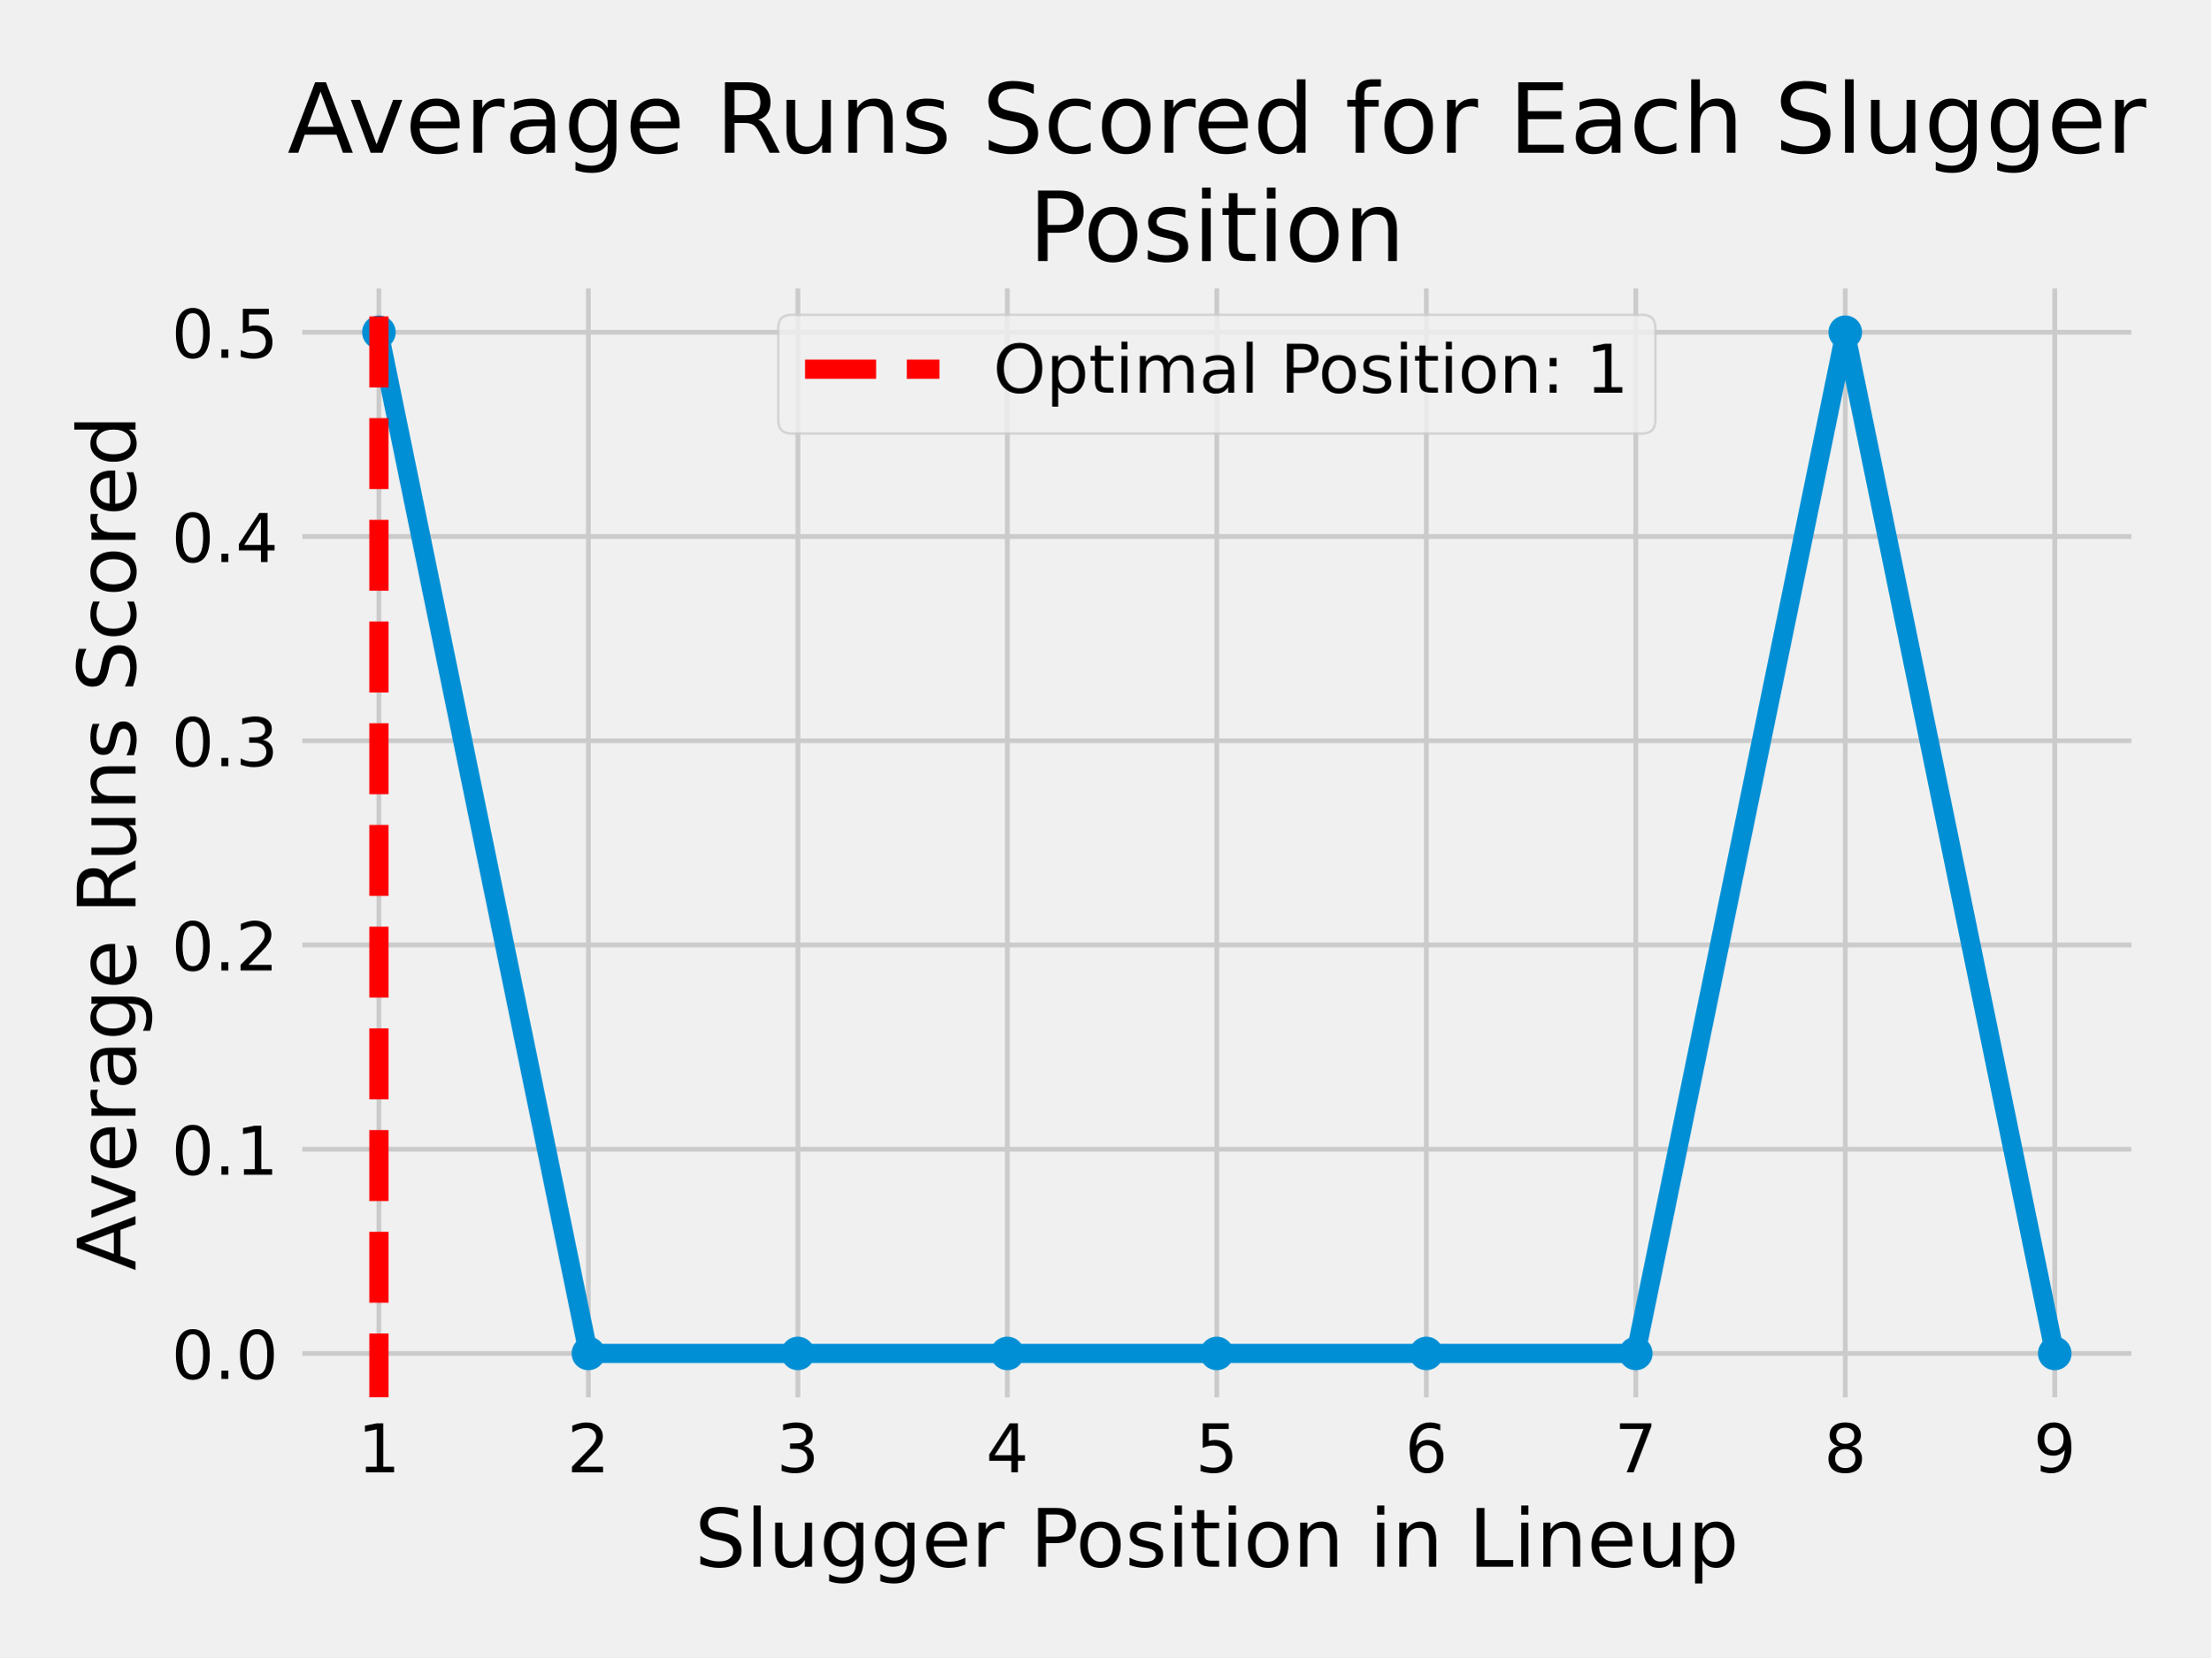
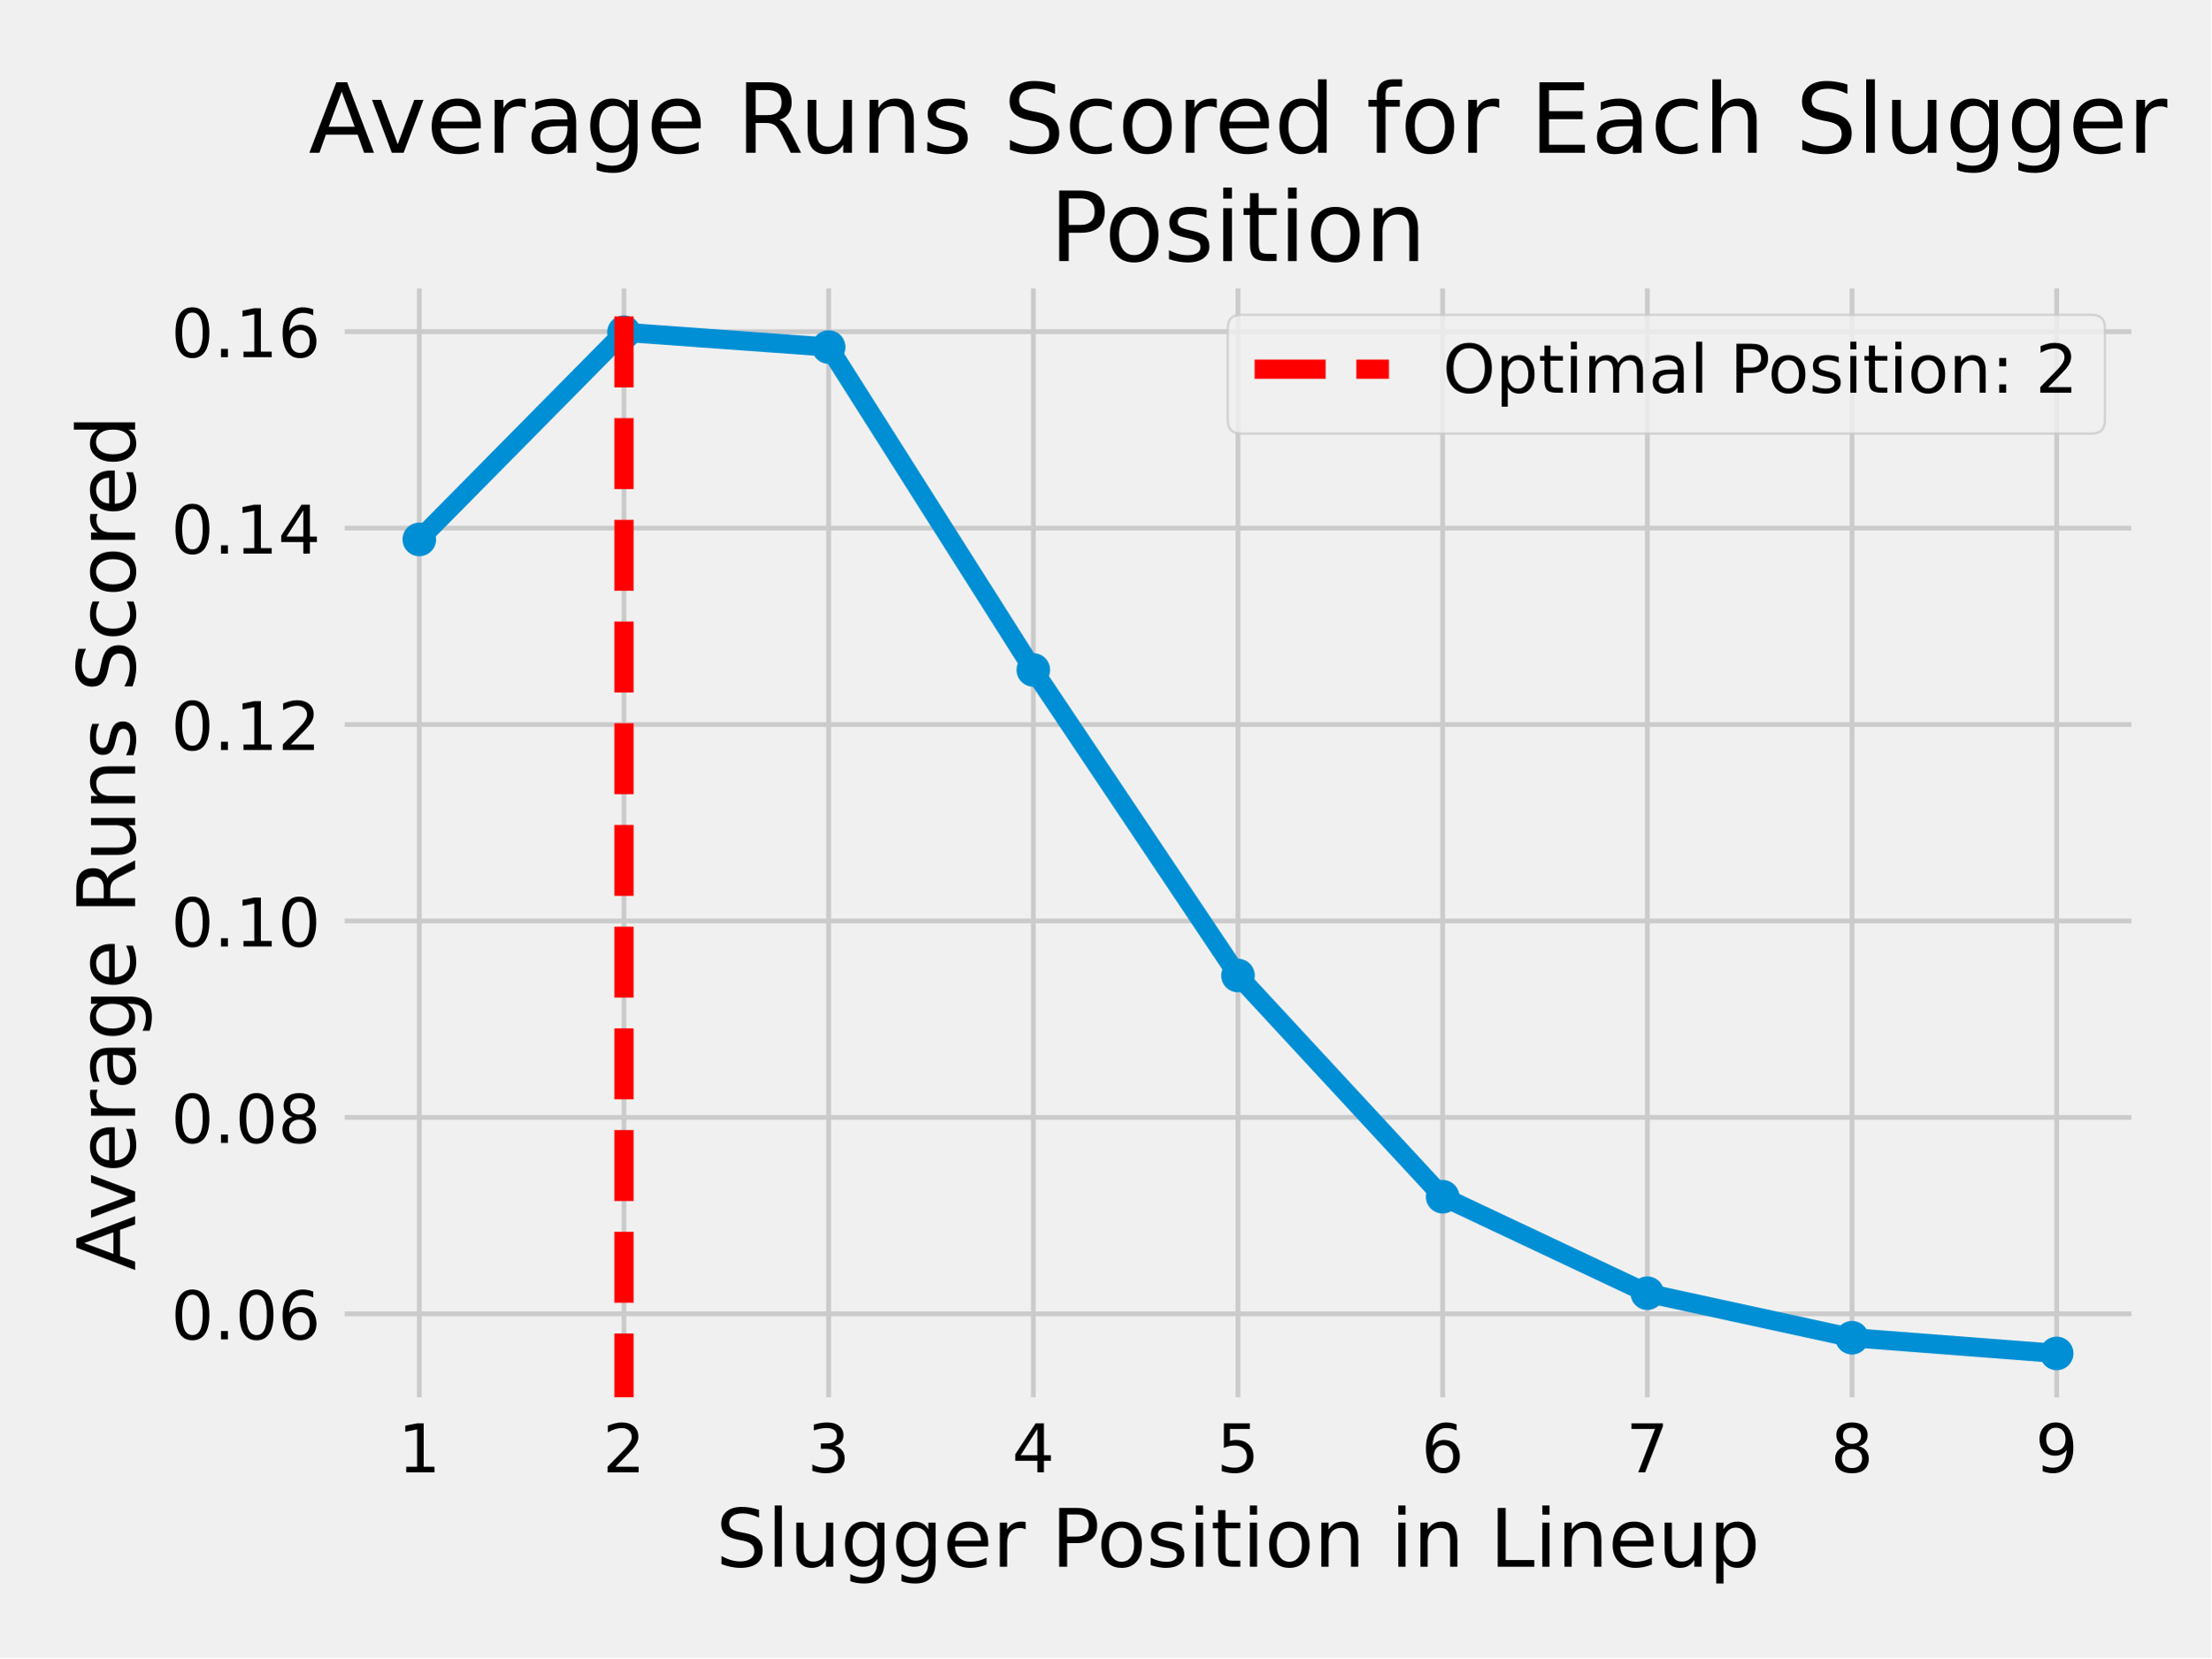
<svg xmlns="http://www.w3.org/2000/svg" xmlns:xlink="http://www.w3.org/1999/xlink" width="460.8pt" height="345.6pt" viewBox="0 0 460.8 345.6" version="1.1">
  <defs>
    <style type="text/css">*{stroke-linejoin: round; stroke-linecap: butt}</style>
  </defs>
  <g id="figure_1">
    <g id="patch_1">
      <path d="M 0 345.6  L 460.8 345.6  L 460.8 0  L 0 0  z " style="fill: #f0f0f0" />
    </g>
    <g id="axes_1">
      <g id="patch_2">
-         <path d="M 61.5 292.74  L 445.68 292.74  L 445.68 58.608  L 61.5 58.608  z " style="fill: #f0f0f0" />
+         <path d="M 70.32 292.74  L 445.68 292.74  L 445.68 58.608  L 70.32 58.608  z " style="fill: #f0f0f0" />
      </g>
      <g id="matplotlib.axis_1">
        <g id="xtick_1">
          <g id="line2d_1">
-             <path d="M 78.963 292.74  L 78.963 58.608  " clip-path="url(#pfc1c7e373d)" style="fill: none; stroke: #cbcbcb" />
+             <path d="M 87.382 292.74  L 87.382 58.608  " clip-path="url(#pea68a27472)" style="fill: none; stroke: #cbcbcb" />
          </g>
          <g id="line2d_2" />
          <g id="text_1">
-             <g transform="translate(74.50898 306.8778) scale(0.14 -0.14)">
+             <g transform="translate(82.92807 306.8778) scale(0.14 -0.14)">
              <defs>
                <path id="DejaVuSans-31" d="M 794 531  L 1825 531  L 1825 4091  L 703 3866  L 703 4441  L 1819 4666  L 2450 4666  L 2450 531  L 3481 531  L 3481 0  L 794 0  L 794 531  z " transform="scale(0.015625)" />
              </defs>
              <use xlink:href="#DejaVuSans-31" />
            </g>
          </g>
        </g>
        <g id="xtick_2">
          <g id="line2d_3">
-             <path d="M 122.62 292.74  L 122.62 58.608  " clip-path="url(#pfc1c7e373d)" style="fill: none; stroke: #cbcbcb" />
+             <path d="M 130.036 292.74  L 130.036 58.608  " clip-path="url(#pea68a27472)" style="fill: none; stroke: #cbcbcb" />
          </g>
          <g id="line2d_4" />
          <g id="text_2">
-             <g transform="translate(118.1658 306.8778) scale(0.14 -0.14)">
+             <g transform="translate(125.5826 306.8778) scale(0.14 -0.14)">
              <defs>
                <path id="DejaVuSans-32" d="M 1228 531  L 3431 531  L 3431 0  L 469 0  L 469 531  Q 828 903 1448 1529  Q 2069 2156 2228 2338  Q 2531 2678 2651 2914  Q 2772 3150 2772 3378  Q 2772 3750 2511 3984  Q 2250 4219 1831 4219  Q 1534 4219 1204 4116  Q 875 4013 500 3803  L 500 4441  Q 881 4594 1212 4672  Q 1544 4750 1819 4750  Q 2544 4750 2975 4387  Q 3406 4025 3406 3419  Q 3406 3131 3298 2873  Q 3191 2616 2906 2266  Q 2828 2175 2409 1742  Q 1991 1309 1228 531  z " transform="scale(0.015625)" />
              </defs>
              <use xlink:href="#DejaVuSans-32" />
            </g>
          </g>
        </g>
        <g id="xtick_3">
          <g id="line2d_5">
-             <path d="M 166.276 292.74  L 166.276 58.608  " clip-path="url(#pfc1c7e373d)" style="fill: none; stroke: #cbcbcb" />
+             <path d="M 172.691 292.74  L 172.691 58.608  " clip-path="url(#pea68a27472)" style="fill: none; stroke: #cbcbcb" />
          </g>
          <g id="line2d_6" />
          <g id="text_3">
-             <g transform="translate(161.8226 306.8778) scale(0.14 -0.14)">
+             <g transform="translate(168.2372 306.8778) scale(0.14 -0.14)">
              <defs>
                <path id="DejaVuSans-33" d="M 2597 2516  Q 3050 2419 3304 2112  Q 3559 1806 3559 1356  Q 3559 666 3084 287  Q 2609 -91 1734 -91  Q 1441 -91 1130 -33  Q 819 25 488 141  L 488 750  Q 750 597 1062 519  Q 1375 441 1716 441  Q 2309 441 2620 675  Q 2931 909 2931 1356  Q 2931 1769 2642 2001  Q 2353 2234 1838 2234  L 1294 2234  L 1294 2753  L 1863 2753  Q 2328 2753 2575 2939  Q 2822 3125 2822 3475  Q 2822 3834 2567 4026  Q 2313 4219 1838 4219  Q 1578 4219 1281 4162  Q 984 4106 628 3988  L 628 4550  Q 988 4650 1302 4700  Q 1616 4750 1894 4750  Q 2613 4750 3031 4423  Q 3450 4097 3450 3541  Q 3450 3153 3228 2886  Q 3006 2619 2597 2516  z " transform="scale(0.015625)" />
              </defs>
              <use xlink:href="#DejaVuSans-33" />
            </g>
          </g>
        </g>
        <g id="xtick_4">
          <g id="line2d_7">
-             <path d="M 209.933 292.74  L 209.933 58.608  " clip-path="url(#pfc1c7e373d)" style="fill: none; stroke: #cbcbcb" />
+             <path d="M 215.345 292.74  L 215.345 58.608  " clip-path="url(#pea68a27472)" style="fill: none; stroke: #cbcbcb" />
          </g>
          <g id="line2d_8" />
          <g id="text_4">
-             <g transform="translate(205.4794 306.8778) scale(0.14 -0.14)">
+             <g transform="translate(210.8917 306.8778) scale(0.14 -0.14)">
              <defs>
                <path id="DejaVuSans-34" d="M 2419 4116  L 825 1625  L 2419 1625  L 2419 4116  z M 2253 4666  L 3047 4666  L 3047 1625  L 3713 1625  L 3713 1100  L 3047 1100  L 3047 0  L 2419 0  L 2419 1100  L 313 1100  L 313 1709  L 2253 4666  z " transform="scale(0.015625)" />
              </defs>
              <use xlink:href="#DejaVuSans-34" />
            </g>
          </g>
        </g>
        <g id="xtick_5">
          <g id="line2d_9">
-             <path d="M 253.59 292.74  L 253.59 58.608  " clip-path="url(#pfc1c7e373d)" style="fill: none; stroke: #cbcbcb" />
+             <path d="M 258 292.74  L 258 58.608  " clip-path="url(#pea68a27472)" style="fill: none; stroke: #cbcbcb" />
          </g>
          <g id="line2d_10" />
          <g id="text_5">
-             <g transform="translate(249.1362 306.8778) scale(0.14 -0.14)">
+             <g transform="translate(253.5462 306.8778) scale(0.14 -0.14)">
              <defs>
                <path id="DejaVuSans-35" d="M 691 4666  L 3169 4666  L 3169 4134  L 1269 4134  L 1269 2991  Q 1406 3038 1543 3061  Q 1681 3084 1819 3084  Q 2600 3084 3056 2656  Q 3513 2228 3513 1497  Q 3513 744 3044 326  Q 2575 -91 1722 -91  Q 1428 -91 1123 -41  Q 819 9 494 109  L 494 744  Q 775 591 1075 516  Q 1375 441 1709 441  Q 2250 441 2565 725  Q 2881 1009 2881 1497  Q 2881 1984 2565 2268  Q 2250 2553 1709 2553  Q 1456 2553 1204 2497  Q 953 2441 691 2322  L 691 4666  z " transform="scale(0.015625)" />
              </defs>
              <use xlink:href="#DejaVuSans-35" />
            </g>
          </g>
        </g>
        <g id="xtick_6">
          <g id="line2d_11">
-             <path d="M 297.247 292.74  L 297.247 58.608  " clip-path="url(#pfc1c7e373d)" style="fill: none; stroke: #cbcbcb" />
+             <path d="M 300.655 292.74  L 300.655 58.608  " clip-path="url(#pea68a27472)" style="fill: none; stroke: #cbcbcb" />
          </g>
          <g id="line2d_12" />
          <g id="text_6">
-             <g transform="translate(292.7931 306.8778) scale(0.14 -0.14)">
+             <g transform="translate(296.2008 306.8778) scale(0.14 -0.14)">
              <defs>
                <path id="DejaVuSans-36" d="M 2113 2584  Q 1688 2584 1439 2293  Q 1191 2003 1191 1497  Q 1191 994 1439 701  Q 1688 409 2113 409  Q 2538 409 2786 701  Q 3034 994 3034 1497  Q 3034 2003 2786 2293  Q 2538 2584 2113 2584  z M 3366 4563  L 3366 3988  Q 3128 4100 2886 4159  Q 2644 4219 2406 4219  Q 1781 4219 1451 3797  Q 1122 3375 1075 2522  Q 1259 2794 1537 2939  Q 1816 3084 2150 3084  Q 2853 3084 3261 2657  Q 3669 2231 3669 1497  Q 3669 778 3244 343  Q 2819 -91 2113 -91  Q 1303 -91 875 529  Q 447 1150 447 2328  Q 447 3434 972 4092  Q 1497 4750 2381 4750  Q 2619 4750 2861 4703  Q 3103 4656 3366 4563  z " transform="scale(0.015625)" />
              </defs>
              <use xlink:href="#DejaVuSans-36" />
            </g>
          </g>
        </g>
        <g id="xtick_7">
          <g id="line2d_13">
-             <path d="M 340.904 292.74  L 340.904 58.608  " clip-path="url(#pfc1c7e373d)" style="fill: none; stroke: #cbcbcb" />
+             <path d="M 343.309 292.74  L 343.309 58.608  " clip-path="url(#pea68a27472)" style="fill: none; stroke: #cbcbcb" />
          </g>
          <g id="line2d_14" />
          <g id="text_7">
-             <g transform="translate(336.4499 306.8778) scale(0.14 -0.14)">
+             <g transform="translate(338.8553 306.8778) scale(0.14 -0.14)">
              <defs>
                <path id="DejaVuSans-37" d="M 525 4666  L 3525 4666  L 3525 4397  L 1831 0  L 1172 0  L 2766 4134  L 525 4134  L 525 4666  z " transform="scale(0.015625)" />
              </defs>
              <use xlink:href="#DejaVuSans-37" />
            </g>
          </g>
        </g>
        <g id="xtick_8">
          <g id="line2d_15">
-             <path d="M 384.56 292.74  L 384.56 58.608  " clip-path="url(#pfc1c7e373d)" style="fill: none; stroke: #cbcbcb" />
+             <path d="M 385.964 292.74  L 385.964 58.608  " clip-path="url(#pea68a27472)" style="fill: none; stroke: #cbcbcb" />
          </g>
          <g id="line2d_16" />
          <g id="text_8">
-             <g transform="translate(380.1067 306.8778) scale(0.14 -0.14)">
+             <g transform="translate(381.5099 306.8778) scale(0.14 -0.14)">
              <defs>
                <path id="DejaVuSans-38" d="M 2034 2216  Q 1584 2216 1326 1975  Q 1069 1734 1069 1313  Q 1069 891 1326 650  Q 1584 409 2034 409  Q 2484 409 2743 651  Q 3003 894 3003 1313  Q 3003 1734 2745 1975  Q 2488 2216 2034 2216  z M 1403 2484  Q 997 2584 770 2862  Q 544 3141 544 3541  Q 544 4100 942 4425  Q 1341 4750 2034 4750  Q 2731 4750 3128 4425  Q 3525 4100 3525 3541  Q 3525 3141 3298 2862  Q 3072 2584 2669 2484  Q 3125 2378 3379 2068  Q 3634 1759 3634 1313  Q 3634 634 3220 271  Q 2806 -91 2034 -91  Q 1263 -91 848 271  Q 434 634 434 1313  Q 434 1759 690 2068  Q 947 2378 1403 2484  z M 1172 3481  Q 1172 3119 1398 2916  Q 1625 2713 2034 2713  Q 2441 2713 2670 2916  Q 2900 3119 2900 3481  Q 2900 3844 2670 4047  Q 2441 4250 2034 4250  Q 1625 4250 1398 4047  Q 1172 3844 1172 3481  z " transform="scale(0.015625)" />
              </defs>
              <use xlink:href="#DejaVuSans-38" />
            </g>
          </g>
        </g>
        <g id="xtick_9">
          <g id="line2d_17">
-             <path d="M 428.217 292.74  L 428.217 58.608  " clip-path="url(#pfc1c7e373d)" style="fill: none; stroke: #cbcbcb" />
+             <path d="M 428.618 292.74  L 428.618 58.608  " clip-path="url(#pea68a27472)" style="fill: none; stroke: #cbcbcb" />
          </g>
          <g id="line2d_18" />
          <g id="text_9">
-             <g transform="translate(423.7635 306.8778) scale(0.14 -0.14)">
+             <g transform="translate(424.1644 306.8778) scale(0.14 -0.14)">
              <defs>
                <path id="DejaVuSans-39" d="M 703 97  L 703 672  Q 941 559 1184 500  Q 1428 441 1663 441  Q 2288 441 2617 861  Q 2947 1281 2994 2138  Q 2813 1869 2534 1725  Q 2256 1581 1919 1581  Q 1219 1581 811 2004  Q 403 2428 403 3163  Q 403 3881 828 4315  Q 1253 4750 1959 4750  Q 2769 4750 3195 4129  Q 3622 3509 3622 2328  Q 3622 1225 3098 567  Q 2575 -91 1691 -91  Q 1453 -91 1209 -44  Q 966 3 703 97  z M 1959 2075  Q 2384 2075 2632 2365  Q 2881 2656 2881 3163  Q 2881 3666 2632 3958  Q 2384 4250 1959 4250  Q 1534 4250 1286 3958  Q 1038 3666 1038 3163  Q 1038 2656 1286 2365  Q 1534 2075 1959 2075  z " transform="scale(0.015625)" />
              </defs>
              <use xlink:href="#DejaVuSans-39" />
            </g>
          </g>
        </g>
        <g id="text_10">
-           <g transform="translate(144.7851 326.5548) scale(0.168 -0.168)">
+           <g transform="translate(149.1951 326.5548) scale(0.168 -0.168)">
            <defs>
              <path id="DejaVuSans-53" d="M 3425 4513  L 3425 3897  Q 3066 4069 2747 4153  Q 2428 4238 2131 4238  Q 1616 4238 1336 4038  Q 1056 3838 1056 3469  Q 1056 3159 1242 3001  Q 1428 2844 1947 2747  L 2328 2669  Q 3034 2534 3370 2195  Q 3706 1856 3706 1288  Q 3706 609 3251 259  Q 2797 -91 1919 -91  Q 1588 -91 1214 -16  Q 841 59 441 206  L 441 856  Q 825 641 1194 531  Q 1563 422 1919 422  Q 2459 422 2753 634  Q 3047 847 3047 1241  Q 3047 1584 2836 1778  Q 2625 1972 2144 2069  L 1759 2144  Q 1053 2284 737 2584  Q 422 2884 422 3419  Q 422 4038 858 4394  Q 1294 4750 2059 4750  Q 2388 4750 2728 4690  Q 3069 4631 3425 4513  z " transform="scale(0.015625)" />
              <path id="DejaVuSans-6c" d="M 603 4863  L 1178 4863  L 1178 0  L 603 0  L 603 4863  z " transform="scale(0.015625)" />
              <path id="DejaVuSans-75" d="M 544 1381  L 544 3500  L 1119 3500  L 1119 1403  Q 1119 906 1312 657  Q 1506 409 1894 409  Q 2359 409 2629 706  Q 2900 1003 2900 1516  L 2900 3500  L 3475 3500  L 3475 0  L 2900 0  L 2900 538  Q 2691 219 2414 64  Q 2138 -91 1772 -91  Q 1169 -91 856 284  Q 544 659 544 1381  z M 1991 3584  L 1991 3584  z " transform="scale(0.015625)" />
              <path id="DejaVuSans-67" d="M 2906 1791  Q 2906 2416 2648 2759  Q 2391 3103 1925 3103  Q 1463 3103 1205 2759  Q 947 2416 947 1791  Q 947 1169 1205 825  Q 1463 481 1925 481  Q 2391 481 2648 825  Q 2906 1169 2906 1791  z M 3481 434  Q 3481 -459 3084 -895  Q 2688 -1331 1869 -1331  Q 1566 -1331 1297 -1286  Q 1028 -1241 775 -1147  L 775 -588  Q 1028 -725 1275 -790  Q 1522 -856 1778 -856  Q 2344 -856 2625 -561  Q 2906 -266 2906 331  L 2906 616  Q 2728 306 2450 153  Q 2172 0 1784 0  Q 1141 0 747 490  Q 353 981 353 1791  Q 353 2603 747 3093  Q 1141 3584 1784 3584  Q 2172 3584 2450 3431  Q 2728 3278 2906 2969  L 2906 3500  L 3481 3500  L 3481 434  z " transform="scale(0.015625)" />
              <path id="DejaVuSans-65" d="M 3597 1894  L 3597 1613  L 953 1613  Q 991 1019 1311 708  Q 1631 397 2203 397  Q 2534 397 2845 478  Q 3156 559 3463 722  L 3463 178  Q 3153 47 2828 -22  Q 2503 -91 2169 -91  Q 1331 -91 842 396  Q 353 884 353 1716  Q 353 2575 817 3079  Q 1281 3584 2069 3584  Q 2775 3584 3186 3129  Q 3597 2675 3597 1894  z M 3022 2063  Q 3016 2534 2758 2815  Q 2500 3097 2075 3097  Q 1594 3097 1305 2825  Q 1016 2553 972 2059  L 3022 2063  z " transform="scale(0.015625)" />
              <path id="DejaVuSans-72" d="M 2631 2963  Q 2534 3019 2420 3045  Q 2306 3072 2169 3072  Q 1681 3072 1420 2755  Q 1159 2438 1159 1844  L 1159 0  L 581 0  L 581 3500  L 1159 3500  L 1159 2956  Q 1341 3275 1631 3429  Q 1922 3584 2338 3584  Q 2397 3584 2469 3576  Q 2541 3569 2628 3553  L 2631 2963  z " transform="scale(0.015625)" />
              <path id="DejaVuSans-20" transform="scale(0.015625)" />
              <path id="DejaVuSans-50" d="M 1259 4147  L 1259 2394  L 2053 2394  Q 2494 2394 2734 2622  Q 2975 2850 2975 3272  Q 2975 3691 2734 3919  Q 2494 4147 2053 4147  L 1259 4147  z M 628 4666  L 2053 4666  Q 2838 4666 3239 4311  Q 3641 3956 3641 3272  Q 3641 2581 3239 2228  Q 2838 1875 2053 1875  L 1259 1875  L 1259 0  L 628 0  L 628 4666  z " transform="scale(0.015625)" />
              <path id="DejaVuSans-6f" d="M 1959 3097  Q 1497 3097 1228 2736  Q 959 2375 959 1747  Q 959 1119 1226 758  Q 1494 397 1959 397  Q 2419 397 2687 759  Q 2956 1122 2956 1747  Q 2956 2369 2687 2733  Q 2419 3097 1959 3097  z M 1959 3584  Q 2709 3584 3137 3096  Q 3566 2609 3566 1747  Q 3566 888 3137 398  Q 2709 -91 1959 -91  Q 1206 -91 779 398  Q 353 888 353 1747  Q 353 2609 779 3096  Q 1206 3584 1959 3584  z " transform="scale(0.015625)" />
              <path id="DejaVuSans-73" d="M 2834 3397  L 2834 2853  Q 2591 2978 2328 3040  Q 2066 3103 1784 3103  Q 1356 3103 1142 2972  Q 928 2841 928 2578  Q 928 2378 1081 2264  Q 1234 2150 1697 2047  L 1894 2003  Q 2506 1872 2764 1633  Q 3022 1394 3022 966  Q 3022 478 2636 193  Q 2250 -91 1575 -91  Q 1294 -91 989 -36  Q 684 19 347 128  L 347 722  Q 666 556 975 473  Q 1284 391 1588 391  Q 1994 391 2212 530  Q 2431 669 2431 922  Q 2431 1156 2273 1281  Q 2116 1406 1581 1522  L 1381 1569  Q 847 1681 609 1914  Q 372 2147 372 2553  Q 372 3047 722 3315  Q 1072 3584 1716 3584  Q 2034 3584 2315 3537  Q 2597 3491 2834 3397  z " transform="scale(0.015625)" />
              <path id="DejaVuSans-69" d="M 603 3500  L 1178 3500  L 1178 0  L 603 0  L 603 3500  z M 603 4863  L 1178 4863  L 1178 4134  L 603 4134  L 603 4863  z " transform="scale(0.015625)" />
              <path id="DejaVuSans-74" d="M 1172 4494  L 1172 3500  L 2356 3500  L 2356 3053  L 1172 3053  L 1172 1153  Q 1172 725 1289 603  Q 1406 481 1766 481  L 2356 481  L 2356 0  L 1766 0  Q 1100 0 847 248  Q 594 497 594 1153  L 594 3053  L 172 3053  L 172 3500  L 594 3500  L 594 4494  L 1172 4494  z " transform="scale(0.015625)" />
              <path id="DejaVuSans-6e" d="M 3513 2113  L 3513 0  L 2938 0  L 2938 2094  Q 2938 2591 2744 2837  Q 2550 3084 2163 3084  Q 1697 3084 1428 2787  Q 1159 2491 1159 1978  L 1159 0  L 581 0  L 581 3500  L 1159 3500  L 1159 2956  Q 1366 3272 1645 3428  Q 1925 3584 2291 3584  Q 2894 3584 3203 3211  Q 3513 2838 3513 2113  z " transform="scale(0.015625)" />
              <path id="DejaVuSans-4c" d="M 628 4666  L 1259 4666  L 1259 531  L 3531 531  L 3531 0  L 628 0  L 628 4666  z " transform="scale(0.015625)" />
              <path id="DejaVuSans-70" d="M 1159 525  L 1159 -1331  L 581 -1331  L 581 3500  L 1159 3500  L 1159 2969  Q 1341 3281 1617 3432  Q 1894 3584 2278 3584  Q 2916 3584 3314 3078  Q 3713 2572 3713 1747  Q 3713 922 3314 415  Q 2916 -91 2278 -91  Q 1894 -91 1617 61  Q 1341 213 1159 525  z M 3116 1747  Q 3116 2381 2855 2742  Q 2594 3103 2138 3103  Q 1681 3103 1420 2742  Q 1159 2381 1159 1747  Q 1159 1113 1420 752  Q 1681 391 2138 391  Q 2594 391 2855 752  Q 3116 1113 3116 1747  z " transform="scale(0.015625)" />
            </defs>
            <use xlink:href="#DejaVuSans-53" />
            <use xlink:href="#DejaVuSans-6c" x="63.477" />
            <use xlink:href="#DejaVuSans-75" x="91.26" />
            <use xlink:href="#DejaVuSans-67" x="154.639" />
            <use xlink:href="#DejaVuSans-67" x="218.115" />
            <use xlink:href="#DejaVuSans-65" x="281.592" />
            <use xlink:href="#DejaVuSans-72" x="343.115" />
            <use xlink:href="#DejaVuSans-20" x="384.229" />
            <use xlink:href="#DejaVuSans-50" x="416.016" />
            <use xlink:href="#DejaVuSans-6f" x="472.693" />
            <use xlink:href="#DejaVuSans-73" x="533.875" />
            <use xlink:href="#DejaVuSans-69" x="585.975" />
            <use xlink:href="#DejaVuSans-74" x="613.758" />
            <use xlink:href="#DejaVuSans-69" x="652.967" />
            <use xlink:href="#DejaVuSans-6f" x="680.75" />
            <use xlink:href="#DejaVuSans-6e" x="741.932" />
            <use xlink:href="#DejaVuSans-20" x="805.311" />
            <use xlink:href="#DejaVuSans-69" x="837.098" />
            <use xlink:href="#DejaVuSans-6e" x="864.881" />
            <use xlink:href="#DejaVuSans-20" x="928.26" />
            <use xlink:href="#DejaVuSans-4c" x="960.047" />
            <use xlink:href="#DejaVuSans-69" x="1015.76" />
            <use xlink:href="#DejaVuSans-6e" x="1043.543" />
            <use xlink:href="#DejaVuSans-65" x="1106.922" />
            <use xlink:href="#DejaVuSans-75" x="1168.445" />
            <use xlink:href="#DejaVuSans-70" x="1231.824" />
          </g>
        </g>
      </g>
      <g id="matplotlib.axis_2">
        <g id="ytick_1">
          <g id="line2d_19">
-             <path d="M 61.5 282.098  L 445.68 282.098  " clip-path="url(#pfc1c7e373d)" style="fill: none; stroke: #cbcbcb" />
+             <path d="M 70.32 273.848  L 445.68 273.848  " clip-path="url(#pea68a27472)" style="fill: none; stroke: #cbcbcb" />
          </g>
          <g id="line2d_20" />
          <g id="text_11">
-             <g transform="translate(35.73562 287.4165) scale(0.14 -0.14)">
+             <g transform="translate(35.64813 279.1672) scale(0.14 -0.14)">
              <defs>
                <path id="DejaVuSans-30" d="M 2034 4250  Q 1547 4250 1301 3770  Q 1056 3291 1056 2328  Q 1056 1369 1301 889  Q 1547 409 2034 409  Q 2525 409 2770 889  Q 3016 1369 3016 2328  Q 3016 3291 2770 3770  Q 2525 4250 2034 4250  z M 2034 4750  Q 2819 4750 3233 4129  Q 3647 3509 3647 2328  Q 3647 1150 3233 529  Q 2819 -91 2034 -91  Q 1250 -91 836 529  Q 422 1150 422 2328  Q 422 3509 836 4129  Q 1250 4750 2034 4750  z " transform="scale(0.015625)" />
                <path id="DejaVuSans-2e" d="M 684 794  L 1344 794  L 1344 0  L 684 0  L 684 794  z " transform="scale(0.015625)" />
              </defs>
              <use xlink:href="#DejaVuSans-30" />
              <use xlink:href="#DejaVuSans-2e" x="63.623" />
              <use xlink:href="#DejaVuSans-30" x="95.41" />
+               <use xlink:href="#DejaVuSans-36" x="159.033" />
            </g>
          </g>
        </g>
        <g id="ytick_2">
          <g id="line2d_21">
-             <path d="M 61.5 239.528  L 445.68 239.528  " clip-path="url(#pfc1c7e373d)" style="fill: none; stroke: #cbcbcb" />
+             <path d="M 70.32 232.903  L 445.68 232.903  " clip-path="url(#pea68a27472)" style="fill: none; stroke: #cbcbcb" />
          </g>
          <g id="line2d_22" />
          <g id="text_12">
-             <g transform="translate(35.73562 244.8471) scale(0.14 -0.14)">
-               <use xlink:href="#DejaVuSans-30" />
-               <use xlink:href="#DejaVuSans-2e" x="63.623" />
-               <use xlink:href="#DejaVuSans-31" x="95.41" />
+             <g transform="translate(35.64813 238.2222) scale(0.14 -0.14)">
+               <use xlink:href="#DejaVuSans-30" />
+               <use xlink:href="#DejaVuSans-2e" x="63.623" />
+               <use xlink:href="#DejaVuSans-30" x="95.41" />
+               <use xlink:href="#DejaVuSans-38" x="159.033" />
            </g>
          </g>
        </g>
        <g id="ytick_3">
          <g id="line2d_23">
-             <path d="M 61.5 196.959  L 445.68 196.959  " clip-path="url(#pfc1c7e373d)" style="fill: none; stroke: #cbcbcb" />
+             <path d="M 70.32 191.958  L 445.68 191.958  " clip-path="url(#pea68a27472)" style="fill: none; stroke: #cbcbcb" />
          </g>
          <g id="line2d_24" />
          <g id="text_13">
-             <g transform="translate(35.73562 202.2776) scale(0.14 -0.14)">
-               <use xlink:href="#DejaVuSans-30" />
-               <use xlink:href="#DejaVuSans-2e" x="63.623" />
-               <use xlink:href="#DejaVuSans-32" x="95.41" />
+             <g transform="translate(35.64813 197.2772) scale(0.14 -0.14)">
+               <use xlink:href="#DejaVuSans-30" />
+               <use xlink:href="#DejaVuSans-2e" x="63.623" />
+               <use xlink:href="#DejaVuSans-31" x="95.41" />
+               <use xlink:href="#DejaVuSans-30" x="159.033" />
            </g>
          </g>
        </g>
        <g id="ytick_4">
          <g id="line2d_25">
-             <path d="M 61.5 154.389  L 445.68 154.389  " clip-path="url(#pfc1c7e373d)" style="fill: none; stroke: #cbcbcb" />
+             <path d="M 70.32 151.013  L 445.68 151.013  " clip-path="url(#pea68a27472)" style="fill: none; stroke: #cbcbcb" />
          </g>
          <g id="line2d_26" />
          <g id="text_14">
-             <g transform="translate(35.73562 159.7082) scale(0.14 -0.14)">
-               <use xlink:href="#DejaVuSans-30" />
-               <use xlink:href="#DejaVuSans-2e" x="63.623" />
-               <use xlink:href="#DejaVuSans-33" x="95.41" />
+             <g transform="translate(35.64813 156.3323) scale(0.14 -0.14)">
+               <use xlink:href="#DejaVuSans-30" />
+               <use xlink:href="#DejaVuSans-2e" x="63.623" />
+               <use xlink:href="#DejaVuSans-31" x="95.41" />
+               <use xlink:href="#DejaVuSans-32" x="159.033" />
            </g>
          </g>
        </g>
        <g id="ytick_5">
          <g id="line2d_27">
-             <path d="M 61.5 111.82  L 445.68 111.82  " clip-path="url(#pfc1c7e373d)" style="fill: none; stroke: #cbcbcb" />
+             <path d="M 70.32 110.068  L 445.68 110.068  " clip-path="url(#pea68a27472)" style="fill: none; stroke: #cbcbcb" />
          </g>
          <g id="line2d_28" />
          <g id="text_15">
-             <g transform="translate(35.73562 117.1387) scale(0.14 -0.14)">
-               <use xlink:href="#DejaVuSans-30" />
-               <use xlink:href="#DejaVuSans-2e" x="63.623" />
-               <use xlink:href="#DejaVuSans-34" x="95.41" />
+             <g transform="translate(35.64813 115.3873) scale(0.14 -0.14)">
+               <use xlink:href="#DejaVuSans-30" />
+               <use xlink:href="#DejaVuSans-2e" x="63.623" />
+               <use xlink:href="#DejaVuSans-31" x="95.41" />
+               <use xlink:href="#DejaVuSans-34" x="159.033" />
            </g>
          </g>
        </g>
        <g id="ytick_6">
          <g id="line2d_29">
-             <path d="M 61.5 69.25  L 445.68 69.25  " clip-path="url(#pfc1c7e373d)" style="fill: none; stroke: #cbcbcb" />
+             <path d="M 70.32 69.123  L 445.68 69.123  " clip-path="url(#pea68a27472)" style="fill: none; stroke: #cbcbcb" />
          </g>
          <g id="line2d_30" />
          <g id="text_16">
-             <g transform="translate(35.73562 74.56927) scale(0.14 -0.14)">
-               <use xlink:href="#DejaVuSans-30" />
-               <use xlink:href="#DejaVuSans-2e" x="63.623" />
-               <use xlink:href="#DejaVuSans-35" x="95.41" />
+             <g transform="translate(35.64813 74.44234) scale(0.14 -0.14)">
+               <use xlink:href="#DejaVuSans-30" />
+               <use xlink:href="#DejaVuSans-2e" x="63.623" />
+               <use xlink:href="#DejaVuSans-31" x="95.41" />
+               <use xlink:href="#DejaVuSans-36" x="159.033" />
            </g>
          </g>
        </g>
        <g id="text_17">
-           <g transform="translate(28.24175 264.8466) rotate(-90) scale(0.168 -0.168)">
+           <g transform="translate(28.15425 264.8466) rotate(-90) scale(0.168 -0.168)">
            <defs>
              <path id="DejaVuSans-41" d="M 2188 4044  L 1331 1722  L 3047 1722  L 2188 4044  z M 1831 4666  L 2547 4666  L 4325 0  L 3669 0  L 3244 1197  L 1141 1197  L 716 0  L 50 0  L 1831 4666  z " transform="scale(0.015625)" />
              <path id="DejaVuSans-76" d="M 191 3500  L 800 3500  L 1894 563  L 2988 3500  L 3597 3500  L 2284 0  L 1503 0  L 191 3500  z " transform="scale(0.015625)" />
              <path id="DejaVuSans-61" d="M 2194 1759  Q 1497 1759 1228 1600  Q 959 1441 959 1056  Q 959 750 1161 570  Q 1363 391 1709 391  Q 2188 391 2477 730  Q 2766 1069 2766 1631  L 2766 1759  L 2194 1759  z M 3341 1997  L 3341 0  L 2766 0  L 2766 531  Q 2569 213 2275 61  Q 1981 -91 1556 -91  Q 1019 -91 701 211  Q 384 513 384 1019  Q 384 1609 779 1909  Q 1175 2209 1959 2209  L 2766 2209  L 2766 2266  Q 2766 2663 2505 2880  Q 2244 3097 1772 3097  Q 1472 3097 1187 3025  Q 903 2953 641 2809  L 641 3341  Q 956 3463 1253 3523  Q 1550 3584 1831 3584  Q 2591 3584 2966 3190  Q 3341 2797 3341 1997  z " transform="scale(0.015625)" />
              <path id="DejaVuSans-52" d="M 2841 2188  Q 3044 2119 3236 1894  Q 3428 1669 3622 1275  L 4263 0  L 3584 0  L 2988 1197  Q 2756 1666 2539 1819  Q 2322 1972 1947 1972  L 1259 1972  L 1259 0  L 628 0  L 628 4666  L 2053 4666  Q 2853 4666 3247 4331  Q 3641 3997 3641 3322  Q 3641 2881 3436 2590  Q 3231 2300 2841 2188  z M 1259 4147  L 1259 2491  L 2053 2491  Q 2509 2491 2742 2702  Q 2975 2913 2975 3322  Q 2975 3731 2742 3939  Q 2509 4147 2053 4147  L 1259 4147  z " transform="scale(0.015625)" />
              <path id="DejaVuSans-63" d="M 3122 3366  L 3122 2828  Q 2878 2963 2633 3030  Q 2388 3097 2138 3097  Q 1578 3097 1268 2742  Q 959 2388 959 1747  Q 959 1106 1268 751  Q 1578 397 2138 397  Q 2388 397 2633 464  Q 2878 531 3122 666  L 3122 134  Q 2881 22 2623 -34  Q 2366 -91 2075 -91  Q 1284 -91 818 406  Q 353 903 353 1747  Q 353 2603 823 3093  Q 1294 3584 2113 3584  Q 2378 3584 2631 3529  Q 2884 3475 3122 3366  z " transform="scale(0.015625)" />
              <path id="DejaVuSans-64" d="M 2906 2969  L 2906 4863  L 3481 4863  L 3481 0  L 2906 0  L 2906 525  Q 2725 213 2448 61  Q 2172 -91 1784 -91  Q 1150 -91 751 415  Q 353 922 353 1747  Q 353 2572 751 3078  Q 1150 3584 1784 3584  Q 2172 3584 2448 3432  Q 2725 3281 2906 2969  z M 947 1747  Q 947 1113 1208 752  Q 1469 391 1925 391  Q 2381 391 2643 752  Q 2906 1113 2906 1747  Q 2906 2381 2643 2742  Q 2381 3103 1925 3103  Q 1469 3103 1208 2742  Q 947 2381 947 1747  z " transform="scale(0.015625)" />
            </defs>
            <use xlink:href="#DejaVuSans-41" />
            <use xlink:href="#DejaVuSans-76" x="62.533" />
            <use xlink:href="#DejaVuSans-65" x="121.713" />
            <use xlink:href="#DejaVuSans-72" x="183.236" />
            <use xlink:href="#DejaVuSans-61" x="224.35" />
            <use xlink:href="#DejaVuSans-67" x="285.629" />
            <use xlink:href="#DejaVuSans-65" x="349.105" />
            <use xlink:href="#DejaVuSans-20" x="410.629" />
            <use xlink:href="#DejaVuSans-52" x="442.416" />
            <use xlink:href="#DejaVuSans-75" x="507.398" />
            <use xlink:href="#DejaVuSans-6e" x="570.777" />
            <use xlink:href="#DejaVuSans-73" x="634.156" />
            <use xlink:href="#DejaVuSans-20" x="686.256" />
            <use xlink:href="#DejaVuSans-53" x="718.043" />
            <use xlink:href="#DejaVuSans-63" x="781.52" />
            <use xlink:href="#DejaVuSans-6f" x="836.5" />
            <use xlink:href="#DejaVuSans-72" x="897.682" />
            <use xlink:href="#DejaVuSans-65" x="936.545" />
            <use xlink:href="#DejaVuSans-64" x="998.068" />
          </g>
        </g>
      </g>
      <g id="line2d_31">
-         <path d="M 78.963 69.25  L 122.62 282.098  L 166.276 282.098  L 209.933 282.098  L 253.59 282.098  L 297.247 282.098  L 340.904 282.098  L 384.56 69.25  L 428.217 282.098  " clip-path="url(#pfc1c7e373d)" style="fill: none; stroke: #008fd5; stroke-width: 4" />
+         <path d="M 87.382 112.43  L 130.036 69.25  L 172.691 72.339  L 215.345 139.635  L 258 203.333  L 300.655 249.437  L 343.309 269.549  L 385.964 278.825  L 428.618 282.098  " clip-path="url(#pea68a27472)" style="fill: none; stroke: #008fd5; stroke-width: 4" />
        <defs>
-           <path id="m44c42d124b" d="M 0 3  C 0.796 3 1.559 2.684 2.121 2.121  C 2.684 1.559 3 0.796 3 0  C 3 -0.796 2.684 -1.559 2.121 -2.121  C 1.559 -2.684 0.796 -3 0 -3  C -0.796 -3 -1.559 -2.684 -2.121 -2.121  C -2.684 -1.559 -3 -0.796 -3 0  C -3 0.796 -2.684 1.559 -2.121 2.121  C -1.559 2.684 -0.796 3 0 3  z " style="stroke: #008fd5" />
+           <path id="m909d0eb489" d="M 0 3  C 0.796 3 1.559 2.684 2.121 2.121  C 2.684 1.559 3 0.796 3 0  C 3 -0.796 2.684 -1.559 2.121 -2.121  C 1.559 -2.684 0.796 -3 0 -3  C -0.796 -3 -1.559 -2.684 -2.121 -2.121  C -2.684 -1.559 -3 -0.796 -3 0  C -3 0.796 -2.684 1.559 -2.121 2.121  C -1.559 2.684 -0.796 3 0 3  z " style="stroke: #008fd5" />
        </defs>
-         <g clip-path="url(#pfc1c7e373d)">
-           <use xlink:href="#m44c42d124b" x="78.963" y="69.25" style="fill: #008fd5; stroke: #008fd5" />
-           <use xlink:href="#m44c42d124b" x="122.62" y="282.098" style="fill: #008fd5; stroke: #008fd5" />
-           <use xlink:href="#m44c42d124b" x="166.276" y="282.098" style="fill: #008fd5; stroke: #008fd5" />
-           <use xlink:href="#m44c42d124b" x="209.933" y="282.098" style="fill: #008fd5; stroke: #008fd5" />
-           <use xlink:href="#m44c42d124b" x="253.59" y="282.098" style="fill: #008fd5; stroke: #008fd5" />
-           <use xlink:href="#m44c42d124b" x="297.247" y="282.098" style="fill: #008fd5; stroke: #008fd5" />
-           <use xlink:href="#m44c42d124b" x="340.904" y="282.098" style="fill: #008fd5; stroke: #008fd5" />
-           <use xlink:href="#m44c42d124b" x="384.56" y="69.25" style="fill: #008fd5; stroke: #008fd5" />
-           <use xlink:href="#m44c42d124b" x="428.217" y="282.098" style="fill: #008fd5; stroke: #008fd5" />
+         <g clip-path="url(#pea68a27472)">
+           <use xlink:href="#m909d0eb489" x="87.382" y="112.43" style="fill: #008fd5; stroke: #008fd5" />
+           <use xlink:href="#m909d0eb489" x="130.036" y="69.25" style="fill: #008fd5; stroke: #008fd5" />
+           <use xlink:href="#m909d0eb489" x="172.691" y="72.339" style="fill: #008fd5; stroke: #008fd5" />
+           <use xlink:href="#m909d0eb489" x="215.345" y="139.635" style="fill: #008fd5; stroke: #008fd5" />
+           <use xlink:href="#m909d0eb489" x="258" y="203.333" style="fill: #008fd5; stroke: #008fd5" />
+           <use xlink:href="#m909d0eb489" x="300.655" y="249.437" style="fill: #008fd5; stroke: #008fd5" />
+           <use xlink:href="#m909d0eb489" x="343.309" y="269.549" style="fill: #008fd5; stroke: #008fd5" />
+           <use xlink:href="#m909d0eb489" x="385.964" y="278.825" style="fill: #008fd5; stroke: #008fd5" />
+           <use xlink:href="#m909d0eb489" x="428.618" y="282.098" style="fill: #008fd5; stroke: #008fd5" />
        </g>
      </g>
      <g id="line2d_32">
-         <path d="M 78.963 292.74  L 78.963 58.608  " clip-path="url(#pfc1c7e373d)" style="fill: none; stroke-dasharray: 14.8,6.4; stroke-dashoffset: 0; stroke: #ff0000; stroke-width: 4" />
+         <path d="M 130.036 292.74  L 130.036 58.608  " clip-path="url(#pea68a27472)" style="fill: none; stroke-dasharray: 14.8,6.4; stroke-dashoffset: 0; stroke: #ff0000; stroke-width: 4" />
      </g>
      <g id="patch_3">
-         <path d="M 61.5 292.74  L 61.5 58.608  " style="fill: none; stroke: #f0f0f0; stroke-width: 3; stroke-linejoin: miter; stroke-linecap: square" />
+         <path d="M 70.32 292.74  L 70.32 58.608  " style="fill: none; stroke: #f0f0f0; stroke-width: 3; stroke-linejoin: miter; stroke-linecap: square" />
      </g>
      <g id="patch_4">
        <path d="M 445.68 292.74  L 445.68 58.608  " style="fill: none; stroke: #f0f0f0; stroke-width: 3; stroke-linejoin: miter; stroke-linecap: square" />
      </g>
      <g id="patch_5">
-         <path d="M 61.5 292.74  L 445.68 292.74  " style="fill: none; stroke: #f0f0f0; stroke-width: 3; stroke-linejoin: miter; stroke-linecap: square" />
+         <path d="M 70.32 292.74  L 445.68 292.74  " style="fill: none; stroke: #f0f0f0; stroke-width: 3; stroke-linejoin: miter; stroke-linecap: square" />
      </g>
      <g id="patch_6">
-         <path d="M 61.5 58.608  L 445.68 58.608  " style="fill: none; stroke: #f0f0f0; stroke-width: 3; stroke-linejoin: miter; stroke-linecap: square" />
+         <path d="M 70.32 58.608  L 445.68 58.608  " style="fill: none; stroke: #f0f0f0; stroke-width: 3; stroke-linejoin: miter; stroke-linecap: square" />
      </g>
      <g id="text_18">
-         <g transform="translate(59.9028 31.84056) scale(0.2016 -0.2016)">
+         <g transform="translate(64.3128 31.84056) scale(0.2016 -0.2016)">
          <defs>
            <path id="DejaVuSans-66" d="M 2375 4863  L 2375 4384  L 1825 4384  Q 1516 4384 1395 4259  Q 1275 4134 1275 3809  L 1275 3500  L 2222 3500  L 2222 3053  L 1275 3053  L 1275 0  L 697 0  L 697 3053  L 147 3053  L 147 3500  L 697 3500  L 697 3744  Q 697 4328 969 4595  Q 1241 4863 1831 4863  L 2375 4863  z " transform="scale(0.015625)" />
            <path id="DejaVuSans-45" d="M 628 4666  L 3578 4666  L 3578 4134  L 1259 4134  L 1259 2753  L 3481 2753  L 3481 2222  L 1259 2222  L 1259 531  L 3634 531  L 3634 0  L 628 0  L 628 4666  z " transform="scale(0.015625)" />
            <path id="DejaVuSans-68" d="M 3513 2113  L 3513 0  L 2938 0  L 2938 2094  Q 2938 2591 2744 2837  Q 2550 3084 2163 3084  Q 1697 3084 1428 2787  Q 1159 2491 1159 1978  L 1159 0  L 581 0  L 581 4863  L 1159 4863  L 1159 2956  Q 1366 3272 1645 3428  Q 1925 3584 2291 3584  Q 2894 3584 3203 3211  Q 3513 2838 3513 2113  z " transform="scale(0.015625)" />
          </defs>
          <use xlink:href="#DejaVuSans-41" />
          <use xlink:href="#DejaVuSans-76" x="62.533" />
          <use xlink:href="#DejaVuSans-65" x="121.713" />
          <use xlink:href="#DejaVuSans-72" x="183.236" />
          <use xlink:href="#DejaVuSans-61" x="224.35" />
          <use xlink:href="#DejaVuSans-67" x="285.629" />
          <use xlink:href="#DejaVuSans-65" x="349.105" />
          <use xlink:href="#DejaVuSans-20" x="410.629" />
          <use xlink:href="#DejaVuSans-52" x="442.416" />
          <use xlink:href="#DejaVuSans-75" x="507.398" />
          <use xlink:href="#DejaVuSans-6e" x="570.777" />
          <use xlink:href="#DejaVuSans-73" x="634.156" />
          <use xlink:href="#DejaVuSans-20" x="686.256" />
          <use xlink:href="#DejaVuSans-53" x="718.043" />
          <use xlink:href="#DejaVuSans-63" x="781.52" />
          <use xlink:href="#DejaVuSans-6f" x="836.5" />
          <use xlink:href="#DejaVuSans-72" x="897.682" />
          <use xlink:href="#DejaVuSans-65" x="936.545" />
          <use xlink:href="#DejaVuSans-64" x="998.068" />
          <use xlink:href="#DejaVuSans-20" x="1061.545" />
          <use xlink:href="#DejaVuSans-66" x="1093.332" />
          <use xlink:href="#DejaVuSans-6f" x="1128.537" />
          <use xlink:href="#DejaVuSans-72" x="1189.719" />
          <use xlink:href="#DejaVuSans-20" x="1230.832" />
          <use xlink:href="#DejaVuSans-45" x="1262.619" />
          <use xlink:href="#DejaVuSans-61" x="1325.803" />
          <use xlink:href="#DejaVuSans-63" x="1387.082" />
          <use xlink:href="#DejaVuSans-68" x="1442.062" />
          <use xlink:href="#DejaVuSans-20" x="1505.441" />
          <use xlink:href="#DejaVuSans-53" x="1537.229" />
          <use xlink:href="#DejaVuSans-6c" x="1600.705" />
          <use xlink:href="#DejaVuSans-75" x="1628.488" />
          <use xlink:href="#DejaVuSans-67" x="1691.867" />
          <use xlink:href="#DejaVuSans-67" x="1755.344" />
          <use xlink:href="#DejaVuSans-65" x="1818.82" />
          <use xlink:href="#DejaVuSans-72" x="1880.344" />
        </g>
-         <g transform="translate(214.3504 54.41535) scale(0.2016 -0.2016)">
+         <g transform="translate(218.7604 54.41535) scale(0.2016 -0.2016)">
          <use xlink:href="#DejaVuSans-50" />
          <use xlink:href="#DejaVuSans-6f" x="56.678" />
          <use xlink:href="#DejaVuSans-73" x="117.859" />
          <use xlink:href="#DejaVuSans-69" x="169.959" />
          <use xlink:href="#DejaVuSans-74" x="197.742" />
          <use xlink:href="#DejaVuSans-69" x="236.951" />
          <use xlink:href="#DejaVuSans-6f" x="264.734" />
          <use xlink:href="#DejaVuSans-6e" x="325.916" />
        </g>
      </g>
      <g id="legend_1">
        <g id="patch_7">
-           <path d="M 164.983 90.357  L 342.197 90.357  Q 344.997 90.357 344.997 87.557  L 344.997 68.408  Q 344.997 65.608 342.197 65.608  L 164.983 65.608  Q 162.183 65.608 162.183 68.408  L 162.183 87.557  Q 162.183 90.357 164.983 90.357  z " style="fill: #f0f0f0; opacity: 0.8; stroke: #cccccc; stroke-width: 0.5; stroke-linejoin: miter" />
+           <path d="M 258.666 90.357  L 435.88 90.357  Q 438.68 90.357 438.68 87.557  L 438.68 68.408  Q 438.68 65.608 435.88 65.608  L 258.666 65.608  Q 255.866 65.608 255.866 68.408  L 255.866 87.557  Q 255.866 90.357 258.666 90.357  z " style="fill: #f0f0f0; opacity: 0.8; stroke: #cccccc; stroke-width: 0.5; stroke-linejoin: miter" />
        </g>
        <g id="line2d_33">
-           <path d="M 167.783 76.946  L 181.783 76.946  L 195.783 76.946  " style="fill: none; stroke-dasharray: 14.8,6.4; stroke-dashoffset: 0; stroke: #ff0000; stroke-width: 4" />
+           <path d="M 261.466 76.946  L 275.466 76.946  L 289.466 76.946  " style="fill: none; stroke-dasharray: 14.8,6.4; stroke-dashoffset: 0; stroke: #ff0000; stroke-width: 4" />
        </g>
        <g id="text_19">
-           <g transform="translate(206.9831 81.84581) scale(0.14 -0.14)">
+           <g transform="translate(300.6662 81.84581) scale(0.14 -0.14)">
            <defs>
              <path id="DejaVuSans-4f" d="M 2522 4238  Q 1834 4238 1429 3725  Q 1025 3213 1025 2328  Q 1025 1447 1429 934  Q 1834 422 2522 422  Q 3209 422 3611 934  Q 4013 1447 4013 2328  Q 4013 3213 3611 3725  Q 3209 4238 2522 4238  z M 2522 4750  Q 3503 4750 4090 4092  Q 4678 3434 4678 2328  Q 4678 1225 4090 567  Q 3503 -91 2522 -91  Q 1538 -91 948 565  Q 359 1222 359 2328  Q 359 3434 948 4092  Q 1538 4750 2522 4750  z " transform="scale(0.015625)" />
              <path id="DejaVuSans-6d" d="M 3328 2828  Q 3544 3216 3844 3400  Q 4144 3584 4550 3584  Q 5097 3584 5394 3201  Q 5691 2819 5691 2113  L 5691 0  L 5113 0  L 5113 2094  Q 5113 2597 4934 2840  Q 4756 3084 4391 3084  Q 3944 3084 3684 2787  Q 3425 2491 3425 1978  L 3425 0  L 2847 0  L 2847 2094  Q 2847 2600 2669 2842  Q 2491 3084 2119 3084  Q 1678 3084 1418 2786  Q 1159 2488 1159 1978  L 1159 0  L 581 0  L 581 3500  L 1159 3500  L 1159 2956  Q 1356 3278 1631 3431  Q 1906 3584 2284 3584  Q 2666 3584 2933 3390  Q 3200 3197 3328 2828  z " transform="scale(0.015625)" />
              <path id="DejaVuSans-3a" d="M 750 794  L 1409 794  L 1409 0  L 750 0  L 750 794  z M 750 3309  L 1409 3309  L 1409 2516  L 750 2516  L 750 3309  z " transform="scale(0.015625)" />
            </defs>
            <use xlink:href="#DejaVuSans-4f" />
            <use xlink:href="#DejaVuSans-70" x="78.711" />
            <use xlink:href="#DejaVuSans-74" x="142.188" />
            <use xlink:href="#DejaVuSans-69" x="181.396" />
            <use xlink:href="#DejaVuSans-6d" x="209.18" />
            <use xlink:href="#DejaVuSans-61" x="306.592" />
            <use xlink:href="#DejaVuSans-6c" x="367.871" />
            <use xlink:href="#DejaVuSans-20" x="395.654" />
            <use xlink:href="#DejaVuSans-50" x="427.441" />
            <use xlink:href="#DejaVuSans-6f" x="484.119" />
            <use xlink:href="#DejaVuSans-73" x="545.301" />
            <use xlink:href="#DejaVuSans-69" x="597.4" />
            <use xlink:href="#DejaVuSans-74" x="625.184" />
            <use xlink:href="#DejaVuSans-69" x="664.393" />
            <use xlink:href="#DejaVuSans-6f" x="692.176" />
            <use xlink:href="#DejaVuSans-6e" x="753.357" />
            <use xlink:href="#DejaVuSans-3a" x="816.736" />
            <use xlink:href="#DejaVuSans-20" x="850.428" />
-             <use xlink:href="#DejaVuSans-31" x="882.215" />
+             <use xlink:href="#DejaVuSans-32" x="882.215" />
          </g>
        </g>
      </g>
    </g>
  </g>
  <defs>
-     <clipPath id="pfc1c7e373d">
-       <rect x="61.5" y="58.608" width="384.18" height="234.132" />
+     <clipPath id="pea68a27472">
+       <rect x="70.32" y="58.608" width="375.36" height="234.132" />
    </clipPath>
  </defs>
</svg>
